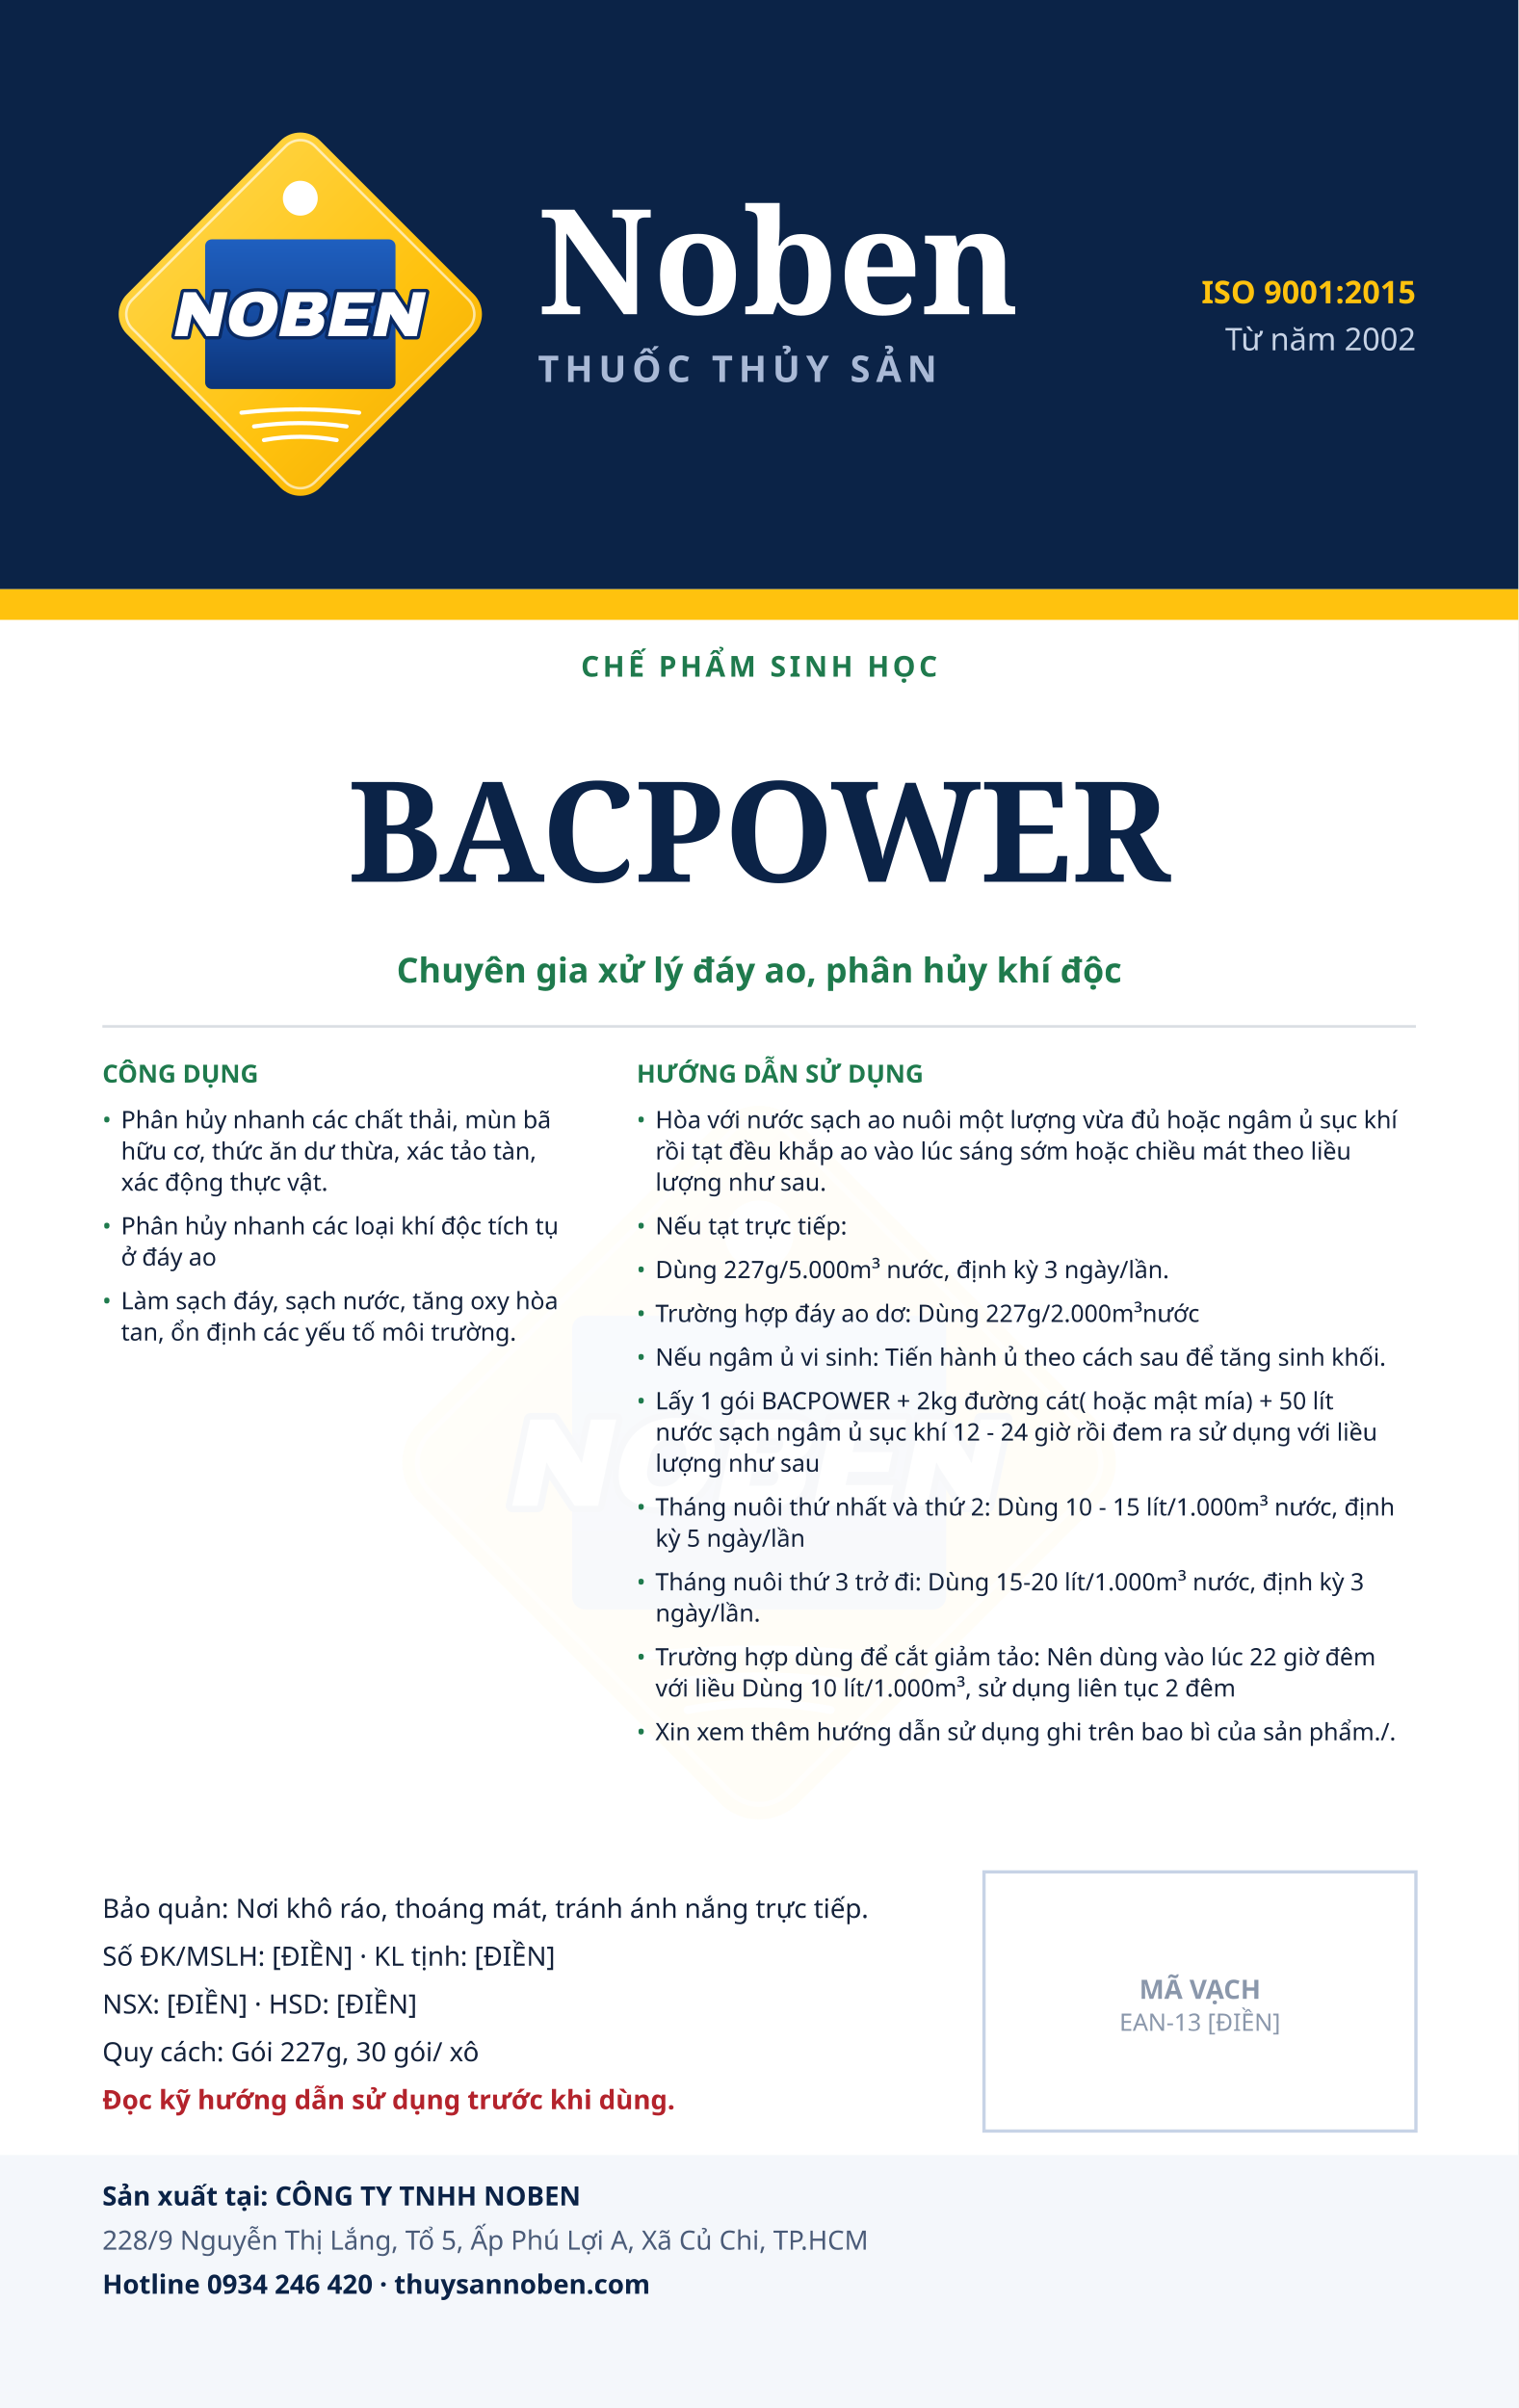
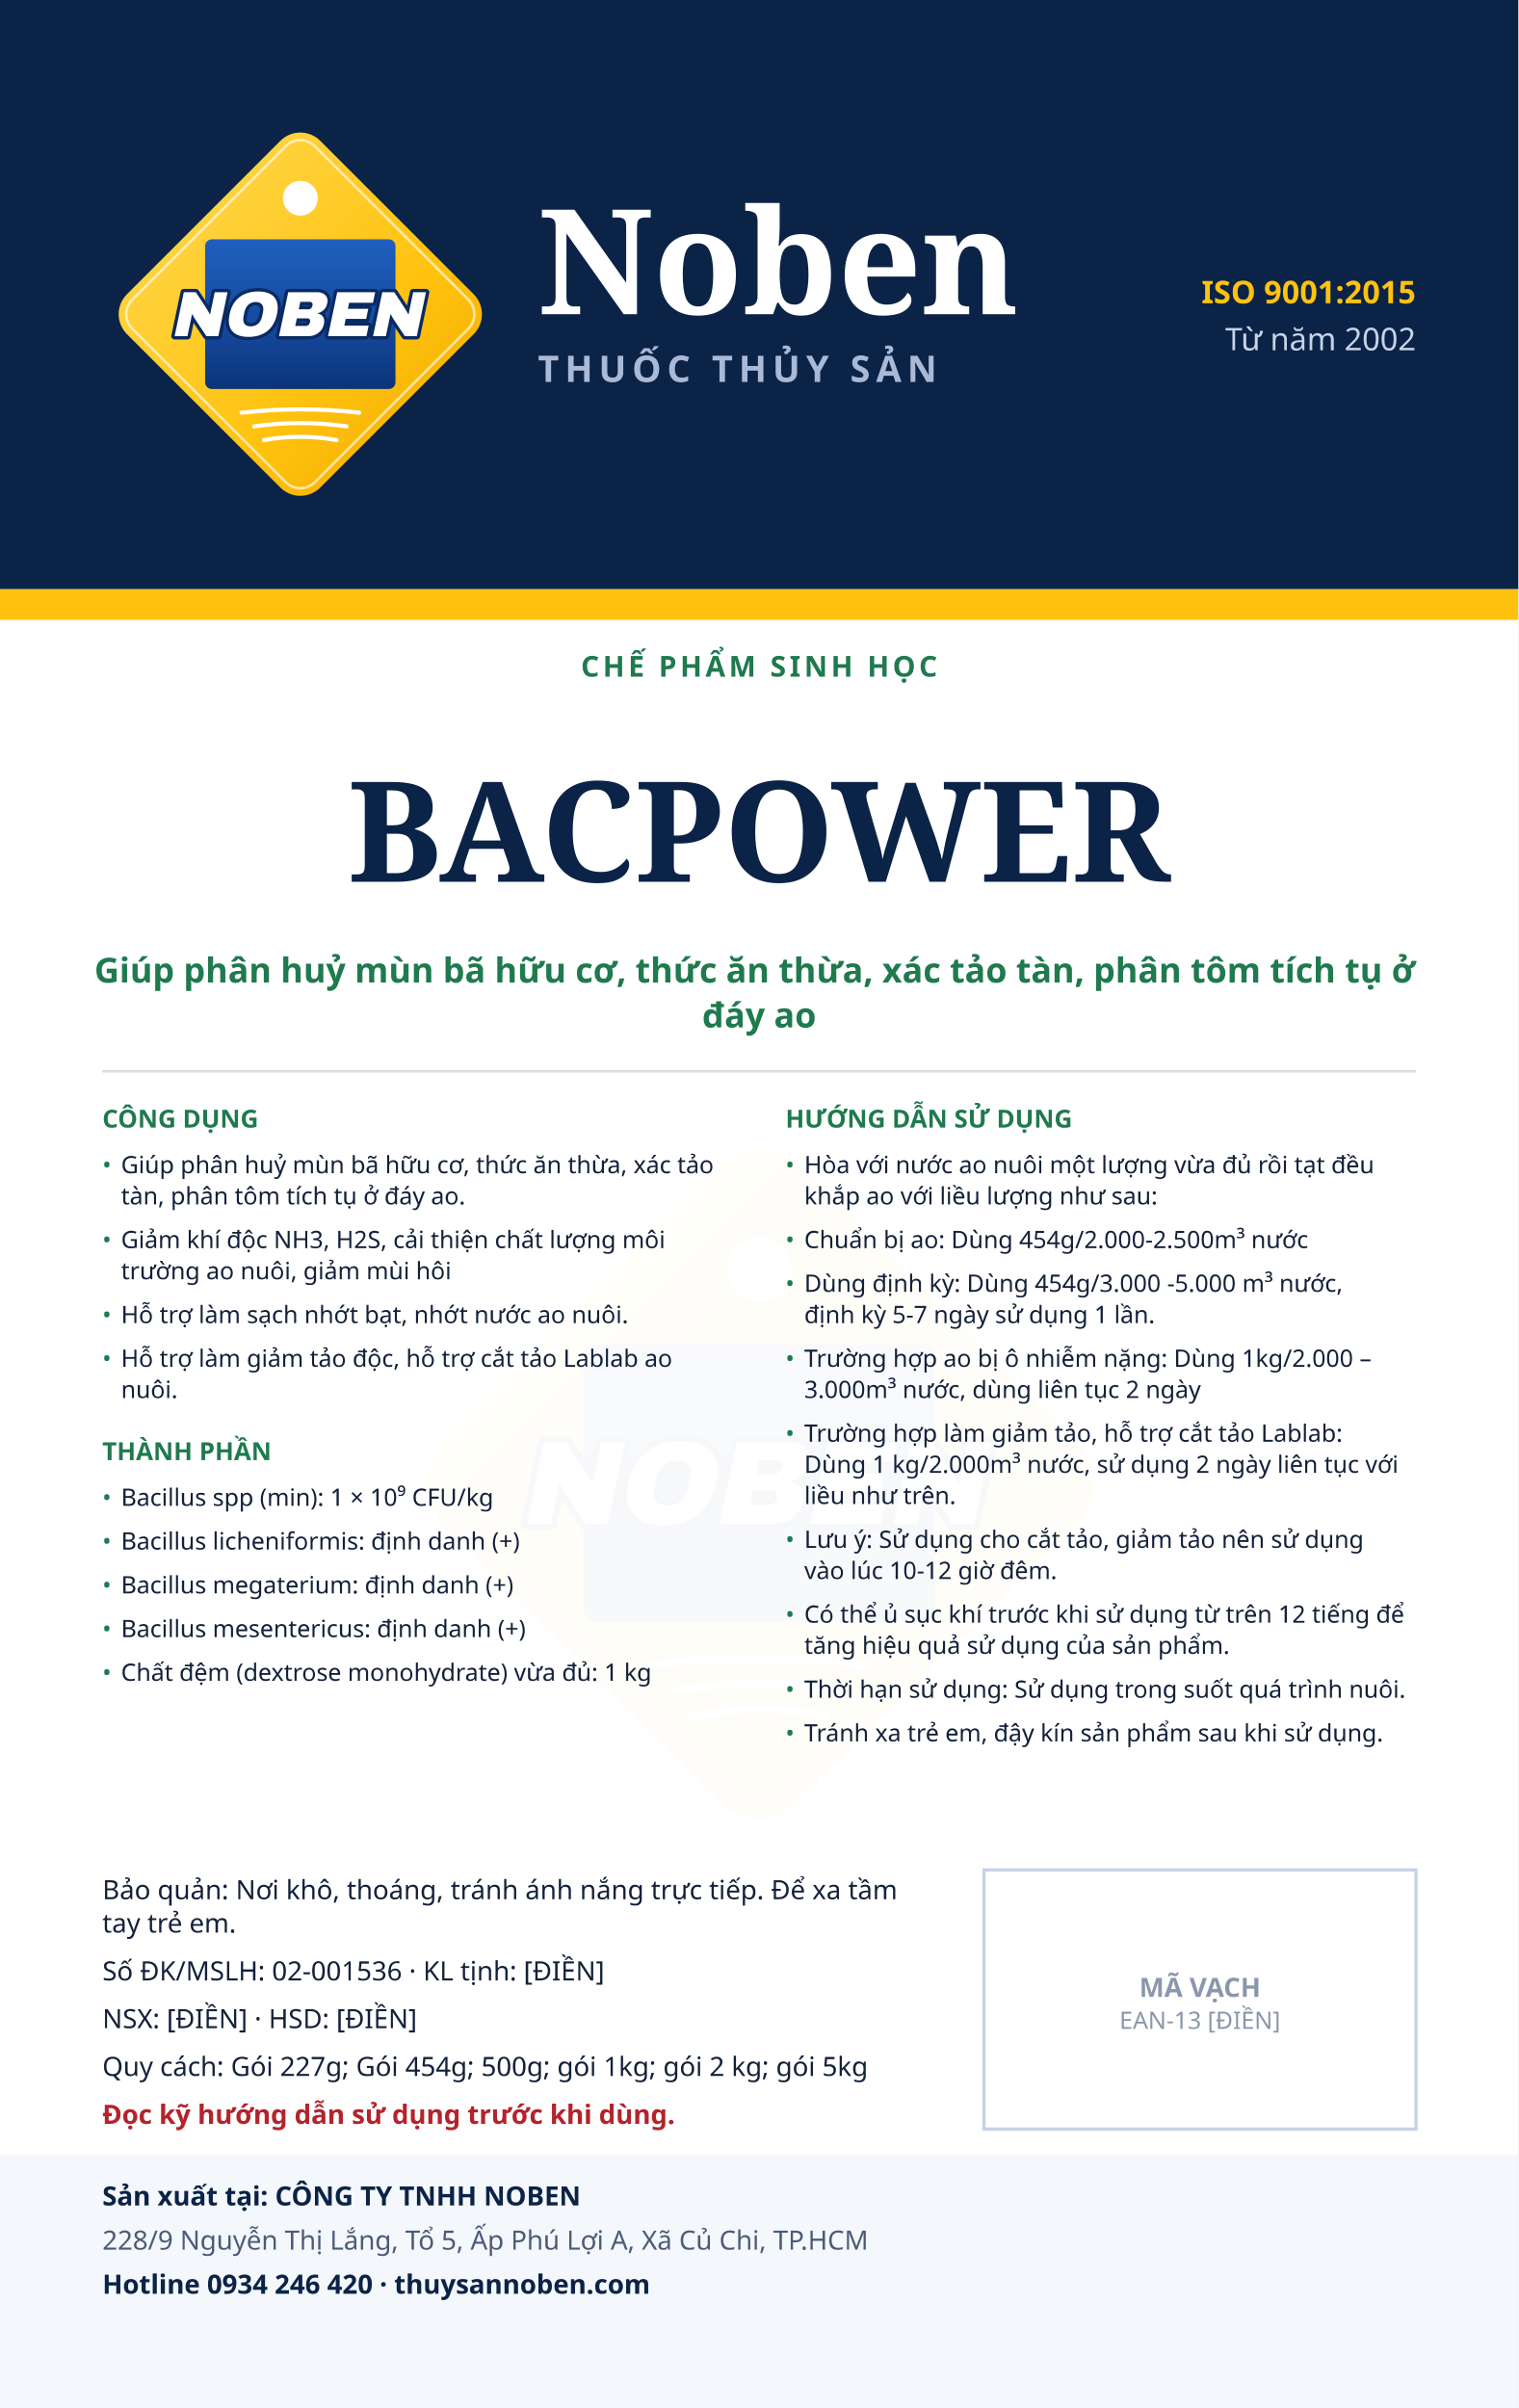
<svg xmlns="http://www.w3.org/2000/svg" xmlns:xlink="http://www.w3.org/1999/xlink" width="116mm" height="183.98mm" viewBox="-3 -3 116 183.98" data-trim="110 177.98" data-tran-le="3" data-an-toan="4.82">
  <defs>
    <clipPath id="nb-trang-giua">
      <rect x="0" y="44.36" width="110" height="117.29" />
    </clipPath>
  </defs>
  <g id="nen">
    <rect x="-3" y="-3" width="116" height="183.98" fill="#ffffff" />
    <rect x="-3" y="161.65" width="116" height="19.33" fill="#f4f7fb" />
    <g opacity="0.035" clip-path="url(#nb-trang-giua)">
-       <use href="#nb-mark-art" xlink:href="#nb-mark-art" transform="translate(25.29 79.04) scale(0.11605)" />
+       <use href="#nb-mark-art" xlink:href="#nb-mark-art" transform="translate(27.06 82.38) scale(0.10913)" />
    </g>
  </g>
  <g id="dai-thuong-hieu" data-khung="38.09 0 67.09 42.02">
    <rect x="-3" y="-3" width="116" height="45.02" fill="#0b2347" />
    <rect x="-3" y="42.02" width="116" height="2.34" fill="#ffc20e" />
    <text font-family="'Playfair Display ExtraBold', 'Playfair Display', serif" font-weight="800" font-size="11.18" fill="#ffffff" x="38.09" y="21.01">Noben</text>
    <text font-family="'Be Vietnam Pro SemiBold', 'Be Vietnam Pro', sans-serif" font-weight="600" font-size="2.79" fill="#a9b9d6" letter-spacing="0.45" x="38.09" y="26.18">THUỐC THỦY SẢN</text>
    <text font-family="'Be Vietnam Pro SemiBold', 'Be Vietnam Pro', sans-serif" font-weight="600" font-size="2.39" fill="#ffc20e" text-anchor="end" x="105.18" y="20.17">ISO 9001:2015</text>
    <text font-family="'Be Vietnam Pro', sans-serif" font-weight="400" font-size="2.39" fill="#c7d3e6" text-anchor="end" x="105.18" y="23.76">Từ năm 2002</text>
  </g>
  <g id="logo">
    <g transform="translate(4.82 5.88) scale(0.05908)">
      <g id="nb-mark-art">
        <defs>
          <linearGradient id="nb-g" x1="0" y1="0" x2="1" y2="1">
            <stop offset="0" stop-color="#ffdb57" />
            <stop offset=".618" stop-color="#ffc20e" />
            <stop offset="1" stop-color="#f2a900" />
          </linearGradient>
          <linearGradient id="nb-b" x1="0" y1="0" x2="0" y2="1">
            <stop offset="0" stop-color="#1f5fbf" />
            <stop offset=".618" stop-color="#14479a" />
            <stop offset="1" stop-color="#0c3478" />
          </linearGradient>
        </defs>
        <path d="M281.79 31.79 L480.21 230.21 A36.47 36.47 0 0 1 480.21 281.79 L281.79 480.21 A36.47 36.47 0 0 1 230.21 480.21 L31.79 281.79 A36.47 36.47 0 0 1 31.79 230.21 L230.21 31.79 A36.47 36.47 0 0 1 281.79 31.79 Z" fill="url(#nb-g)" />
        <path d="M274.83 38.76 L473.24 237.17 A26.62 26.62 0 0 1 473.24 274.83 L274.83 473.24 A26.62 26.62 0 0 1 237.17 473.24 L38.76 274.83 A26.62 26.62 0 0 1 38.76 237.17 L237.17 38.76 A26.62 26.62 0 0 1 274.83 38.76 Z" fill="none" stroke="#ffffff" stroke-opacity=".618" stroke-width="3.29" />
        <path d="M141.52 159.23 H370.48 A8.61 8.61 0 0 1 379.09 167.84 V344.16 A8.61 8.61 0 0 1 370.48 352.77 H141.52 A8.61 8.61 0 0 1 132.91 344.16 V167.84 A8.61 8.61 0 0 1 141.52 159.23 Z" fill="url(#nb-b)" />
        <circle cx="256" cy="106.02" r="22.54" fill="#ffffff" />
        <g transform="translate(93.46 284.39) scale(0.89704)">
          <g fill="none" stroke="#0a2a63" stroke-width="9.6" stroke-linejoin="round">
            <path transform="translate(-6.81 0)" d="M6.808 0.0 20.1 -63.296H37.396L52.312 -40.572Q52.947 -39.652 53.96 -37.904Q54.973 -36.156 56.022 -34.362Q57.071 -32.568 57.575 -31.464L58.074 -31.648Q58.523 -34.224 59.054 -36.754Q59.586 -39.284 59.856 -40.572L64.628 -63.296H83.12L69.828 0.0H52.624L35.765 -25.3Q34.587 -27.14 33.802 -28.658Q33.017 -30.176 32.295 -31.556L31.796 -31.372Q31.521 -29.624 31.154 -27.876Q30.787 -26.128 30.613 -25.3L25.3 0.0Z " />
            <path transform="translate(-7.2 0)" d="M113.676 1.104Q102.912 1.104 96.049 -2.576Q89.186 -6.256 86.674 -13.57Q84.162 -20.884 86.422 -31.648Q88.702 -42.504 94.276 -49.772Q99.85 -57.04 108.259 -60.72Q116.668 -64.4 127.432 -64.4Q138.288 -64.4 145.151 -60.72Q152.014 -57.04 154.536 -49.772Q157.058 -42.504 154.778 -31.648Q152.518 -20.884 146.934 -13.57Q141.35 -6.256 132.941 -2.576Q124.532 1.104 113.676 1.104ZM116.864 -14.076Q120.176 -14.076 122.928 -15.134Q125.68 -16.192 127.788 -18.124Q129.896 -20.056 131.294 -22.77Q132.692 -25.484 133.368 -28.704L134.604 -34.592Q135.281 -37.812 135.022 -40.526Q134.764 -43.24 133.468 -45.172Q132.172 -47.104 129.864 -48.162Q127.556 -49.22 124.244 -49.22Q120.932 -49.22 118.18 -48.162Q115.428 -47.104 113.366 -45.172Q111.304 -43.24 109.906 -40.526Q108.509 -37.812 107.832 -34.592L106.596 -28.704Q105.92 -25.484 106.178 -22.77Q106.436 -20.056 107.686 -18.124Q108.936 -16.192 111.244 -15.134Q113.552 -14.076 116.864 -14.076Z " />
            <path transform="translate(-7.59 0)" d="M158.08 0.0 171.372 -63.296H213.508Q218.292 -63.296 221.833 -61.318Q225.373 -59.34 227.031 -55.844Q228.689 -52.348 227.723 -47.748Q226.757 -43.148 224.667 -40.204Q222.577 -37.26 219.827 -35.558Q217.078 -33.856 214.052 -33.028L213.975 -32.66Q217.132 -31.924 219.469 -30.13Q221.807 -28.336 222.786 -25.116Q223.766 -21.896 222.704 -16.836Q221.641 -11.776 218.365 -8.004Q215.089 -4.232 210.504 -2.116Q205.92 0.0 200.768 0.0ZM181.503 -14.72H196.959Q199.075 -14.72 200.672 -16.192Q202.269 -17.664 202.888 -20.608Q203.177 -21.988 202.821 -23.138Q202.464 -24.288 201.542 -24.932Q200.619 -25.576 199.239 -25.576H183.783ZM186.526 -38.64H200.51Q201.982 -38.64 203.139 -39.33Q204.296 -40.02 205.165 -41.308Q206.033 -42.596 206.439 -44.528Q206.864 -46.552 205.783 -47.978Q204.703 -49.404 202.771 -49.404H188.787Z " />
            <path transform="translate(-7.8 0)" d="M228.932 0.0 242.224 -63.296H296.964L293.776 -48.116H259.368L257.533 -39.376H286.973L283.92 -24.84H254.48L252.452 -15.18H287.504L284.316 0.0Z " />
            <path transform="translate(-8 0)" d="M294.08 0.0 307.372 -63.296H324.668L339.584 -40.572Q340.219 -39.652 341.232 -37.904Q342.245 -36.156 343.294 -34.362Q344.343 -32.568 344.847 -31.464L345.346 -31.648Q345.795 -34.224 346.326 -36.754Q346.858 -39.284 347.128 -40.572L351.9 -63.296H370.392L357.1 0.0H339.896L323.037 -25.3Q321.859 -27.14 321.074 -28.658Q320.289 -30.176 319.567 -31.556L319.068 -31.372Q318.793 -29.624 318.426 -27.876Q318.059 -26.128 317.885 -25.3L312.572 0.0Z" />
          </g>
          <g fill="#ffffff">
            <path transform="translate(-6.81 0)" d="M6.808 0.0 20.1 -63.296H37.396L52.312 -40.572Q52.947 -39.652 53.96 -37.904Q54.973 -36.156 56.022 -34.362Q57.071 -32.568 57.575 -31.464L58.074 -31.648Q58.523 -34.224 59.054 -36.754Q59.586 -39.284 59.856 -40.572L64.628 -63.296H83.12L69.828 0.0H52.624L35.765 -25.3Q34.587 -27.14 33.802 -28.658Q33.017 -30.176 32.295 -31.556L31.796 -31.372Q31.521 -29.624 31.154 -27.876Q30.787 -26.128 30.613 -25.3L25.3 0.0Z " />
            <path transform="translate(-7.2 0)" d="M113.676 1.104Q102.912 1.104 96.049 -2.576Q89.186 -6.256 86.674 -13.57Q84.162 -20.884 86.422 -31.648Q88.702 -42.504 94.276 -49.772Q99.85 -57.04 108.259 -60.72Q116.668 -64.4 127.432 -64.4Q138.288 -64.4 145.151 -60.72Q152.014 -57.04 154.536 -49.772Q157.058 -42.504 154.778 -31.648Q152.518 -20.884 146.934 -13.57Q141.35 -6.256 132.941 -2.576Q124.532 1.104 113.676 1.104ZM116.864 -14.076Q120.176 -14.076 122.928 -15.134Q125.68 -16.192 127.788 -18.124Q129.896 -20.056 131.294 -22.77Q132.692 -25.484 133.368 -28.704L134.604 -34.592Q135.281 -37.812 135.022 -40.526Q134.764 -43.24 133.468 -45.172Q132.172 -47.104 129.864 -48.162Q127.556 -49.22 124.244 -49.22Q120.932 -49.22 118.18 -48.162Q115.428 -47.104 113.366 -45.172Q111.304 -43.24 109.906 -40.526Q108.509 -37.812 107.832 -34.592L106.596 -28.704Q105.92 -25.484 106.178 -22.77Q106.436 -20.056 107.686 -18.124Q108.936 -16.192 111.244 -15.134Q113.552 -14.076 116.864 -14.076Z " />
            <path transform="translate(-7.59 0)" d="M158.08 0.0 171.372 -63.296H213.508Q218.292 -63.296 221.833 -61.318Q225.373 -59.34 227.031 -55.844Q228.689 -52.348 227.723 -47.748Q226.757 -43.148 224.667 -40.204Q222.577 -37.26 219.827 -35.558Q217.078 -33.856 214.052 -33.028L213.975 -32.66Q217.132 -31.924 219.469 -30.13Q221.807 -28.336 222.786 -25.116Q223.766 -21.896 222.704 -16.836Q221.641 -11.776 218.365 -8.004Q215.089 -4.232 210.504 -2.116Q205.92 0.0 200.768 0.0ZM181.503 -14.72H196.959Q199.075 -14.72 200.672 -16.192Q202.269 -17.664 202.888 -20.608Q203.177 -21.988 202.821 -23.138Q202.464 -24.288 201.542 -24.932Q200.619 -25.576 199.239 -25.576H183.783ZM186.526 -38.64H200.51Q201.982 -38.64 203.139 -39.33Q204.296 -40.02 205.165 -41.308Q206.033 -42.596 206.439 -44.528Q206.864 -46.552 205.783 -47.978Q204.703 -49.404 202.771 -49.404H188.787Z " />
            <path transform="translate(-7.8 0)" d="M228.932 0.0 242.224 -63.296H296.964L293.776 -48.116H259.368L257.533 -39.376H286.973L283.92 -24.84H254.48L252.452 -15.18H287.504L284.316 0.0Z " />
            <path transform="translate(-8 0)" d="M294.08 0.0 307.372 -63.296H324.668L339.584 -40.572Q340.219 -39.652 341.232 -37.904Q342.245 -36.156 343.294 -34.362Q344.343 -32.568 344.847 -31.464L345.346 -31.648Q345.795 -34.224 346.326 -36.754Q346.858 -39.284 347.128 -40.572L351.9 -63.296H370.392L357.1 0.0H339.896L323.037 -25.3Q321.859 -27.14 321.074 -28.658Q320.289 -30.176 319.567 -31.556L319.068 -31.372Q318.793 -29.624 318.426 -27.876Q318.059 -26.128 317.885 -25.3L312.572 0.0Z" />
          </g>
        </g>
        <path d="M179.92 383.41 Q256 374.8 332.08 383.41 M196.19 401.13 Q256 392.52 315.81 401.13 M208.98 418.85 Q256 410.24 303.02 418.85" fill="none" stroke="#ffffff" stroke-width="5.32" stroke-linecap="round" />
      </g>
    </g>
  </g>
-   <g id="ten-san-pham" data-khung="4.82 44.36 100.36 33.12">
+   <g id="ten-san-pham" data-khung="4.82 44.36 100.36 36.55">
    <text font-family="'Be Vietnam Pro SemiBold', 'Be Vietnam Pro', sans-serif" font-weight="600" font-size="2.2" fill="#1f7a4d" text-anchor="middle" letter-spacing="0.26">
      <tspan x="55" y="48.7">CHẾ PHẨM SINH HỌC</tspan>
    </text>
    <text font-family="'Playfair Display ExtraBold', 'Playfair Display', serif" font-weight="800" font-size="10.68" fill="#0b2347" text-anchor="middle">
      <tspan x="55" y="64.37">BACPOWER</tspan>
    </text>
    <text font-family="'Be Vietnam Pro SemiBold', 'Be Vietnam Pro', sans-serif" font-weight="600" font-size="2.64" fill="#1f7a4d" text-anchor="middle">
-       <tspan x="55" y="72.07">Chuyên gia xử lý đáy ao, phân hủy khí độc</tspan>
-     </text>
-   </g>
-   <g id="cong-dung" data-khung="4.82 77.47 36.8 22.44">
-     <line x1="4.82" y1="75.42" x2="105.18" y2="75.42" stroke="#0b2347" stroke-opacity="0.15" stroke-width="0.2" />
+       <tspan x="55" y="72.07">Giúp phân huỷ mùn bã hữu cơ, thức ăn thừa, xác tảo tàn, phân tôm tích tụ ở</tspan>
+       <tspan x="55" y="75.5">đáy ao</tspan>
+     </text>
+   </g>
+   <g id="cong-dung" data-khung="4.82 80.91 48.17 23.4">
+     <line x1="4.82" y1="78.85" x2="105.18" y2="78.85" stroke="#0b2347" stroke-opacity="0.15" stroke-width="0.2" />
    <text font-family="'Be Vietnam Pro SemiBold', 'Be Vietnam Pro', sans-serif" font-weight="600" font-size="1.91" fill="#1f7a4d">
-       <tspan x="4.82" y="79.71">CÔNG DỤNG</tspan>
-     </text>
-     <text font-family="'Be Vietnam Pro', sans-serif" font-weight="400" font-size="1.83" fill="#1f7a4d" x="4.82" y="83.2">•</text>
-     <text font-family="'Be Vietnam Pro', sans-serif" font-weight="400" font-size="1.83" fill="#13213a">
-       <tspan x="6.25" y="83.2">Phân hủy nhanh các chất thải, mùn bã</tspan>
-       <tspan x="6.25" y="85.59">hữu cơ, thức ăn dư thừa, xác tảo tàn,</tspan>
-       <tspan x="6.25" y="87.97">xác động thực vật.</tspan>
-     </text>
-     <text font-family="'Be Vietnam Pro', sans-serif" font-weight="400" font-size="1.83" fill="#1f7a4d" x="4.82" y="91.31">•</text>
-     <text font-family="'Be Vietnam Pro', sans-serif" font-weight="400" font-size="1.83" fill="#13213a">
-       <tspan x="6.25" y="91.31">Phân hủy nhanh các loại khí độc tích tụ</tspan>
-       <tspan x="6.25" y="93.69">ở đáy ao</tspan>
-     </text>
-     <text font-family="'Be Vietnam Pro', sans-serif" font-weight="400" font-size="1.83" fill="#1f7a4d" x="4.82" y="97.03">•</text>
-     <text font-family="'Be Vietnam Pro', sans-serif" font-weight="400" font-size="1.83" fill="#13213a">
-       <tspan x="6.25" y="97.03">Làm sạch đáy, sạch nước, tăng oxy hòa</tspan>
-       <tspan x="6.25" y="99.42">tan, ổn định các yếu tố môi trường.</tspan>
-     </text>
-   </g>
-   <g id="huong-dan" data-khung="45.64 77.47 59.54 52.98">
+       <tspan x="4.82" y="83.15">CÔNG DỤNG</tspan>
+     </text>
+     <text font-family="'Be Vietnam Pro', sans-serif" font-weight="400" font-size="1.83" fill="#1f7a4d" x="4.82" y="86.64">•</text>
+     <text font-family="'Be Vietnam Pro', sans-serif" font-weight="400" font-size="1.83" fill="#13213a">
+       <tspan x="6.25" y="86.64">Giúp phân huỷ mùn bã hữu cơ, thức ăn thừa, xác tảo</tspan>
+       <tspan x="6.25" y="89.02">tàn, phân tôm tích tụ ở đáy ao.</tspan>
+     </text>
+     <text font-family="'Be Vietnam Pro', sans-serif" font-weight="400" font-size="1.83" fill="#1f7a4d" x="4.82" y="92.36">•</text>
+     <text font-family="'Be Vietnam Pro', sans-serif" font-weight="400" font-size="1.83" fill="#13213a">
+       <tspan x="6.25" y="92.36">Giảm khí độc NH3, H2S, cải thiện chất lượng môi</tspan>
+       <tspan x="6.25" y="94.74">trường ao nuôi, giảm mùi hôi</tspan>
+     </text>
+     <text font-family="'Be Vietnam Pro', sans-serif" font-weight="400" font-size="1.83" fill="#1f7a4d" x="4.82" y="98.09">•</text>
+     <text font-family="'Be Vietnam Pro', sans-serif" font-weight="400" font-size="1.83" fill="#13213a">
+       <tspan x="6.25" y="98.09">Hỗ trợ làm sạch nhớt bạt, nhớt nước ao nuôi.</tspan>
+     </text>
+     <text font-family="'Be Vietnam Pro', sans-serif" font-weight="400" font-size="1.83" fill="#1f7a4d" x="4.82" y="101.43">•</text>
+     <text font-family="'Be Vietnam Pro', sans-serif" font-weight="400" font-size="1.83" fill="#13213a">
+       <tspan x="6.25" y="101.43">Hỗ trợ làm giảm tảo độc, hỗ trợ cắt tảo Lablab ao</tspan>
+       <tspan x="6.25" y="103.81">nuôi.</tspan>
+     </text>
+   </g>
+   <g id="huong-dan" data-khung="57.01 80.91 48.17 49.64">
    <text font-family="'Be Vietnam Pro SemiBold', 'Be Vietnam Pro', sans-serif" font-weight="600" font-size="1.91" fill="#1f7a4d">
-       <tspan x="45.64" y="79.71">HƯỚNG DẪN SỬ DỤNG</tspan>
-     </text>
-     <text font-family="'Be Vietnam Pro', sans-serif" font-weight="400" font-size="1.83" fill="#1f7a4d" x="45.64" y="83.2">•</text>
-     <text font-family="'Be Vietnam Pro', sans-serif" font-weight="400" font-size="1.83" fill="#13213a">
-       <tspan x="47.08" y="83.2">Hòa với nước sạch ao nuôi một lượng vừa đủ hoặc ngâm ủ sục khí</tspan>
-       <tspan x="47.08" y="85.59">rồi tạt đều khắp ao vào lúc sáng sớm hoặc chiều mát theo liều</tspan>
-       <tspan x="47.08" y="87.97">lượng như sau.</tspan>
-     </text>
-     <text font-family="'Be Vietnam Pro', sans-serif" font-weight="400" font-size="1.83" fill="#1f7a4d" x="45.64" y="91.31">•</text>
-     <text font-family="'Be Vietnam Pro', sans-serif" font-weight="400" font-size="1.83" fill="#13213a">
-       <tspan x="47.08" y="91.31">Nếu tạt trực tiếp:</tspan>
-     </text>
-     <text font-family="'Be Vietnam Pro', sans-serif" font-weight="400" font-size="1.83" fill="#1f7a4d" x="45.64" y="94.65">•</text>
-     <text font-family="'Be Vietnam Pro', sans-serif" font-weight="400" font-size="1.83" fill="#13213a">
-       <tspan x="47.08" y="94.65">Dùng 227g/5.000m³ nước, định kỳ 3 ngày/lần.</tspan>
-     </text>
-     <text font-family="'Be Vietnam Pro', sans-serif" font-weight="400" font-size="1.83" fill="#1f7a4d" x="45.64" y="98">•</text>
-     <text font-family="'Be Vietnam Pro', sans-serif" font-weight="400" font-size="1.83" fill="#13213a">
-       <tspan x="47.08" y="98">Trường hợp đáy ao dơ: Dùng 227g/2.000m³nước</tspan>
-     </text>
-     <text font-family="'Be Vietnam Pro', sans-serif" font-weight="400" font-size="1.83" fill="#1f7a4d" x="45.64" y="101.34">•</text>
-     <text font-family="'Be Vietnam Pro', sans-serif" font-weight="400" font-size="1.83" fill="#13213a">
-       <tspan x="47.08" y="101.34">Nếu ngâm ủ vi sinh: Tiến hành ủ theo cách sau để tăng sinh khối.</tspan>
-     </text>
-     <text font-family="'Be Vietnam Pro', sans-serif" font-weight="400" font-size="1.83" fill="#1f7a4d" x="45.64" y="104.68">•</text>
-     <text font-family="'Be Vietnam Pro', sans-serif" font-weight="400" font-size="1.83" fill="#13213a">
-       <tspan x="47.08" y="104.68">Lấy 1 gói BACPOWER + 2kg đường cát( hoặc mật mía) + 50 lít</tspan>
-       <tspan x="47.08" y="107.06">nước sạch ngâm ủ sục khí 12 - 24 giờ rồi đem ra sử dụng với liều</tspan>
-       <tspan x="47.08" y="109.44">lượng như sau</tspan>
-     </text>
-     <text font-family="'Be Vietnam Pro', sans-serif" font-weight="400" font-size="1.83" fill="#1f7a4d" x="45.64" y="112.79">•</text>
-     <text font-family="'Be Vietnam Pro', sans-serif" font-weight="400" font-size="1.83" fill="#13213a">
-       <tspan x="47.08" y="112.79">Tháng nuôi thứ nhất và thứ 2: Dùng 10 - 15 lít/1.000m³ nước, định</tspan>
-       <tspan x="47.08" y="115.17">kỳ 5 ngày/lần</tspan>
-     </text>
-     <text font-family="'Be Vietnam Pro', sans-serif" font-weight="400" font-size="1.83" fill="#1f7a4d" x="45.64" y="118.51">•</text>
-     <text font-family="'Be Vietnam Pro', sans-serif" font-weight="400" font-size="1.83" fill="#13213a">
-       <tspan x="47.08" y="118.51">Tháng nuôi thứ 3 trở đi: Dùng 15-20 lít/1.000m³ nước, định kỳ 3</tspan>
-       <tspan x="47.08" y="120.89">ngày/lần.</tspan>
-     </text>
-     <text font-family="'Be Vietnam Pro', sans-serif" font-weight="400" font-size="1.83" fill="#1f7a4d" x="45.64" y="124.24">•</text>
-     <text font-family="'Be Vietnam Pro', sans-serif" font-weight="400" font-size="1.83" fill="#13213a">
-       <tspan x="47.08" y="124.24">Trường hợp dùng để cắt giảm tảo: Nên dùng vào lúc 22 giờ đêm</tspan>
-       <tspan x="47.08" y="126.62">với liều Dùng 10 lít/1.000m³, sử dụng liên tục 2 đêm</tspan>
-     </text>
-     <text font-family="'Be Vietnam Pro', sans-serif" font-weight="400" font-size="1.83" fill="#1f7a4d" x="45.64" y="129.96">•</text>
-     <text font-family="'Be Vietnam Pro', sans-serif" font-weight="400" font-size="1.83" fill="#13213a">
-       <tspan x="47.08" y="129.96">Xin xem thêm hướng dẫn sử dụng ghi trên bao bì của sản phẩm./.</tspan>
-     </text>
-   </g>
-   <g id="thanh-phan">
- </g>
-   <g id="phap-ly" data-khung="4.82 140.02 100.36 33.14">
-     <text font-family="'Be Vietnam Pro', sans-serif" font-weight="400" font-size="2.03" fill="#13213a">
-       <tspan x="4.82" y="143.53">Bảo quản: Nơi khô ráo, thoáng mát, tránh ánh nắng trực tiếp.</tspan>
-     </text>
-     <text font-family="'Be Vietnam Pro', sans-serif" font-weight="400" font-size="2.03" fill="#13213a">
-       <tspan x="4.82" y="147.19">Số ĐK/MSLH: [ĐIỀN] · KL tịnh: [ĐIỀN]</tspan>
-     </text>
-     <text font-family="'Be Vietnam Pro', sans-serif" font-weight="400" font-size="2.03" fill="#13213a">
-       <tspan x="4.82" y="150.84">NSX: [ĐIỀN] · HSD: [ĐIỀN]</tspan>
-     </text>
-     <text font-family="'Be Vietnam Pro', sans-serif" font-weight="400" font-size="2.03" fill="#13213a">
-       <tspan x="4.82" y="154.49">Quy cách: Gói 227g, 30 gói/ xô</tspan>
+       <tspan x="57.01" y="83.15">HƯỚNG DẪN SỬ DỤNG</tspan>
+     </text>
+     <text font-family="'Be Vietnam Pro', sans-serif" font-weight="400" font-size="1.83" fill="#1f7a4d" x="57.01" y="86.64">•</text>
+     <text font-family="'Be Vietnam Pro', sans-serif" font-weight="400" font-size="1.83" fill="#13213a">
+       <tspan x="58.45" y="86.64">Hòa với nước ao nuôi một lượng vừa đủ rồi tạt đều</tspan>
+       <tspan x="58.45" y="89.02">khắp ao với liều lượng như sau:</tspan>
+     </text>
+     <text font-family="'Be Vietnam Pro', sans-serif" font-weight="400" font-size="1.83" fill="#1f7a4d" x="57.01" y="92.36">•</text>
+     <text font-family="'Be Vietnam Pro', sans-serif" font-weight="400" font-size="1.83" fill="#13213a">
+       <tspan x="58.45" y="92.36">Chuẩn bị ao: Dùng 454g/2.000-2.500m³ nước</tspan>
+     </text>
+     <text font-family="'Be Vietnam Pro', sans-serif" font-weight="400" font-size="1.83" fill="#1f7a4d" x="57.01" y="95.7">•</text>
+     <text font-family="'Be Vietnam Pro', sans-serif" font-weight="400" font-size="1.83" fill="#13213a">
+       <tspan x="58.45" y="95.7">Dùng định kỳ: Dùng 454g/3.000 -5.000 m³ nước,</tspan>
+       <tspan x="58.45" y="98.09">định kỳ 5-7 ngày sử dụng 1 lần.</tspan>
+     </text>
+     <text font-family="'Be Vietnam Pro', sans-serif" font-weight="400" font-size="1.83" fill="#1f7a4d" x="57.01" y="101.43">•</text>
+     <text font-family="'Be Vietnam Pro', sans-serif" font-weight="400" font-size="1.83" fill="#13213a">
+       <tspan x="58.45" y="101.43">Trường hợp ao bị ô nhiễm nặng: Dùng 1kg/2.000 –</tspan>
+       <tspan x="58.45" y="103.81">3.000m³ nước, dùng liên tục 2 ngày</tspan>
+     </text>
+     <text font-family="'Be Vietnam Pro', sans-serif" font-weight="400" font-size="1.83" fill="#1f7a4d" x="57.01" y="107.15">•</text>
+     <text font-family="'Be Vietnam Pro', sans-serif" font-weight="400" font-size="1.83" fill="#13213a">
+       <tspan x="58.45" y="107.15">Trường hợp làm giảm tảo, hỗ trợ cắt tảo Lablab:</tspan>
+       <tspan x="58.45" y="109.53">Dùng 1 kg/2.000m³ nước, sử dụng 2 ngày liên tục với</tspan>
+       <tspan x="58.45" y="111.91">liều như trên.</tspan>
+     </text>
+     <text font-family="'Be Vietnam Pro', sans-serif" font-weight="400" font-size="1.83" fill="#1f7a4d" x="57.01" y="115.26">•</text>
+     <text font-family="'Be Vietnam Pro', sans-serif" font-weight="400" font-size="1.83" fill="#13213a">
+       <tspan x="58.45" y="115.26">Lưu ý: Sử dụng cho cắt tảo, giảm tảo nên sử dụng</tspan>
+       <tspan x="58.45" y="117.64">vào lúc 10-12 giờ đêm.</tspan>
+     </text>
+     <text font-family="'Be Vietnam Pro', sans-serif" font-weight="400" font-size="1.83" fill="#1f7a4d" x="57.01" y="120.98">•</text>
+     <text font-family="'Be Vietnam Pro', sans-serif" font-weight="400" font-size="1.83" fill="#13213a">
+       <tspan x="58.45" y="120.98">Có thể ủ sục khí trước khi sử dụng từ trên 12 tiếng để</tspan>
+       <tspan x="58.45" y="123.36">tăng hiệu quả sử dụng của sản phẩm.</tspan>
+     </text>
+     <text font-family="'Be Vietnam Pro', sans-serif" font-weight="400" font-size="1.83" fill="#1f7a4d" x="57.01" y="126.71">•</text>
+     <text font-family="'Be Vietnam Pro', sans-serif" font-weight="400" font-size="1.83" fill="#13213a">
+       <tspan x="58.45" y="126.71">Thời hạn sử dụng: Sử dụng trong suốt quá trình nuôi.</tspan>
+     </text>
+     <text font-family="'Be Vietnam Pro', sans-serif" font-weight="400" font-size="1.83" fill="#1f7a4d" x="57.01" y="130.05">•</text>
+     <text font-family="'Be Vietnam Pro', sans-serif" font-weight="400" font-size="1.83" fill="#13213a">
+       <tspan x="58.45" y="130.05">Tránh xa trẻ em, đậy kín sản phẩm sau khi sử dụng.</tspan>
+     </text>
+   </g>
+   <g id="thanh-phan" data-khung="4.82 106.32 48.17 19.6">
+     <text font-family="'Be Vietnam Pro SemiBold', 'Be Vietnam Pro', sans-serif" font-weight="600" font-size="1.91" fill="#1f7a4d">
+       <tspan x="4.82" y="108.56">THÀNH PHẦN</tspan>
+     </text>
+     <text font-family="'Be Vietnam Pro', sans-serif" font-weight="400" font-size="1.83" fill="#1f7a4d" x="4.82" y="112.05">•</text>
+     <text font-family="'Be Vietnam Pro', sans-serif" font-weight="400" font-size="1.83" fill="#13213a">
+       <tspan x="6.25" y="112.05">Bacillus spp (min): 1 × 10⁹ CFU/kg</tspan>
+     </text>
+     <text font-family="'Be Vietnam Pro', sans-serif" font-weight="400" font-size="1.83" fill="#1f7a4d" x="4.82" y="115.39">•</text>
+     <text font-family="'Be Vietnam Pro', sans-serif" font-weight="400" font-size="1.83" fill="#13213a">
+       <tspan x="6.25" y="115.39">Bacillus licheniformis: định danh (+)</tspan>
+     </text>
+     <text font-family="'Be Vietnam Pro', sans-serif" font-weight="400" font-size="1.83" fill="#1f7a4d" x="4.82" y="118.74">•</text>
+     <text font-family="'Be Vietnam Pro', sans-serif" font-weight="400" font-size="1.83" fill="#13213a">
+       <tspan x="6.25" y="118.74">Bacillus megaterium: định danh (+)</tspan>
+     </text>
+     <text font-family="'Be Vietnam Pro', sans-serif" font-weight="400" font-size="1.83" fill="#1f7a4d" x="4.82" y="122.08">•</text>
+     <text font-family="'Be Vietnam Pro', sans-serif" font-weight="400" font-size="1.83" fill="#13213a">
+       <tspan x="6.25" y="122.08">Bacillus mesentericus: định danh (+)</tspan>
+     </text>
+     <text font-family="'Be Vietnam Pro', sans-serif" font-weight="400" font-size="1.83" fill="#1f7a4d" x="4.82" y="125.42">•</text>
+     <text font-family="'Be Vietnam Pro', sans-serif" font-weight="400" font-size="1.83" fill="#13213a">
+       <tspan x="6.25" y="125.42">Chất đệm (dextrose monohydrate) vừa đủ: 1 kg</tspan>
+     </text>
+   </g>
+   <g id="phap-ly" data-khung="4.82 139.72 100.36 33.44">
+     <text font-family="'Be Vietnam Pro', sans-serif" font-weight="400" font-size="2.03" fill="#13213a">
+       <tspan x="4.82" y="142.11">Bảo quản: Nơi khô, thoáng, tránh ánh nắng trực tiếp. Để xa tầm</tspan>
+       <tspan x="4.82" y="144.66">tay trẻ em.</tspan>
+     </text>
+     <text font-family="'Be Vietnam Pro', sans-serif" font-weight="400" font-size="2.03" fill="#13213a">
+       <tspan x="4.82" y="148.31">Số ĐK/MSLH: 02-001536 · KL tịnh: [ĐIỀN]</tspan>
+     </text>
+     <text font-family="'Be Vietnam Pro', sans-serif" font-weight="400" font-size="2.03" fill="#13213a">
+       <tspan x="4.82" y="151.96">NSX: [ĐIỀN] · HSD: [ĐIỀN]</tspan>
+     </text>
+     <text font-family="'Be Vietnam Pro', sans-serif" font-weight="400" font-size="2.03" fill="#13213a">
+       <tspan x="4.82" y="155.61">Quy cách: Gói 227g; Gói 454g; 500g; gói 1kg; gói 2 kg; gói 5kg</tspan>
    </text>
    <text font-family="'Be Vietnam Pro SemiBold', 'Be Vietnam Pro', sans-serif" font-weight="600" font-size="2.03" fill="#b4232c">
-       <tspan x="4.82" y="158.15">Đọc kỹ hướng dẫn sử dụng trước khi dùng.</tspan>
+       <tspan x="4.82" y="159.27">Đọc kỹ hướng dẫn sử dụng trước khi dùng.</tspan>
    </text>
    <text font-family="'Be Vietnam Pro SemiBold', 'Be Vietnam Pro', sans-serif" font-weight="600" font-size="2.03" fill="#0b2347">
      <tspan x="4.82" y="165.51">Sản xuất tại: CÔNG TY TNHH NOBEN</tspan>
    </text>
    <text font-family="'Be Vietnam Pro', sans-serif" font-weight="400" font-size="2.03" fill="#4a5b78">
      <tspan x="4.82" y="168.88">228/9 Nguyễn Thị Lắng, Tổ 5, Ấp Phú Lợi A, Xã Củ Chi, TP.HCM</tspan>
    </text>
    <text font-family="'Be Vietnam Pro SemiBold', 'Be Vietnam Pro', sans-serif" font-weight="600" font-size="2.03" fill="#0b2347">
      <tspan x="4.82" y="172.25">Hotline 0934 246 420 · thuysannoben.com</tspan>
    </text>
  </g>
-   <g id="ma-vach" data-khung="72.18 140.02 33 19.8">
-     <rect x="72.18" y="140.02" width="33" height="19.8" fill="#ffffff" stroke="#c7d3e6" stroke-width="0.25" />
-     <text font-family="'Be Vietnam Pro SemiBold', 'Be Vietnam Pro', sans-serif" font-weight="600" font-size="2.03" fill="#8a97ab" text-anchor="middle" x="88.68" y="149.72">MÃ VẠCH</text>
-     <text font-family="'Be Vietnam Pro', sans-serif" font-weight="400" font-size="1.83" fill="#8a97ab" text-anchor="middle" x="88.68" y="152.16">EAN-13 [ĐIỀN]</text>
+   <g id="ma-vach" data-khung="72.18 139.87 33 19.8">
+     <rect x="72.18" y="139.87" width="33" height="19.8" fill="#ffffff" stroke="#c7d3e6" stroke-width="0.25" />
+     <text font-family="'Be Vietnam Pro SemiBold', 'Be Vietnam Pro', sans-serif" font-weight="600" font-size="2.03" fill="#8a97ab" text-anchor="middle" x="88.68" y="149.57">MÃ VẠCH</text>
+     <text font-family="'Be Vietnam Pro', sans-serif" font-weight="400" font-size="1.83" fill="#8a97ab" text-anchor="middle" x="88.68" y="152.01">EAN-13 [ĐIỀN]</text>
  </g>
  <g id="vung-an-toan" display="none">
    <rect x="-3" y="-3" width="116" height="183.98" fill="none" stroke="#e6007e" stroke-width="0.2" />
    <rect x="0" y="0" width="110" height="177.98" fill="none" stroke="#00a0e9" stroke-width="0.25" />
    <rect x="4.82" y="4.82" width="100.36" height="168.34" fill="none" stroke="#2fb34a" stroke-width="0.2" stroke-dasharray="1 1" />
    <line x1="0" y1="110" x2="110" y2="110" stroke="#ffc20e" stroke-width="0.2" stroke-dasharray="2 1" />
  </g>
</svg>
